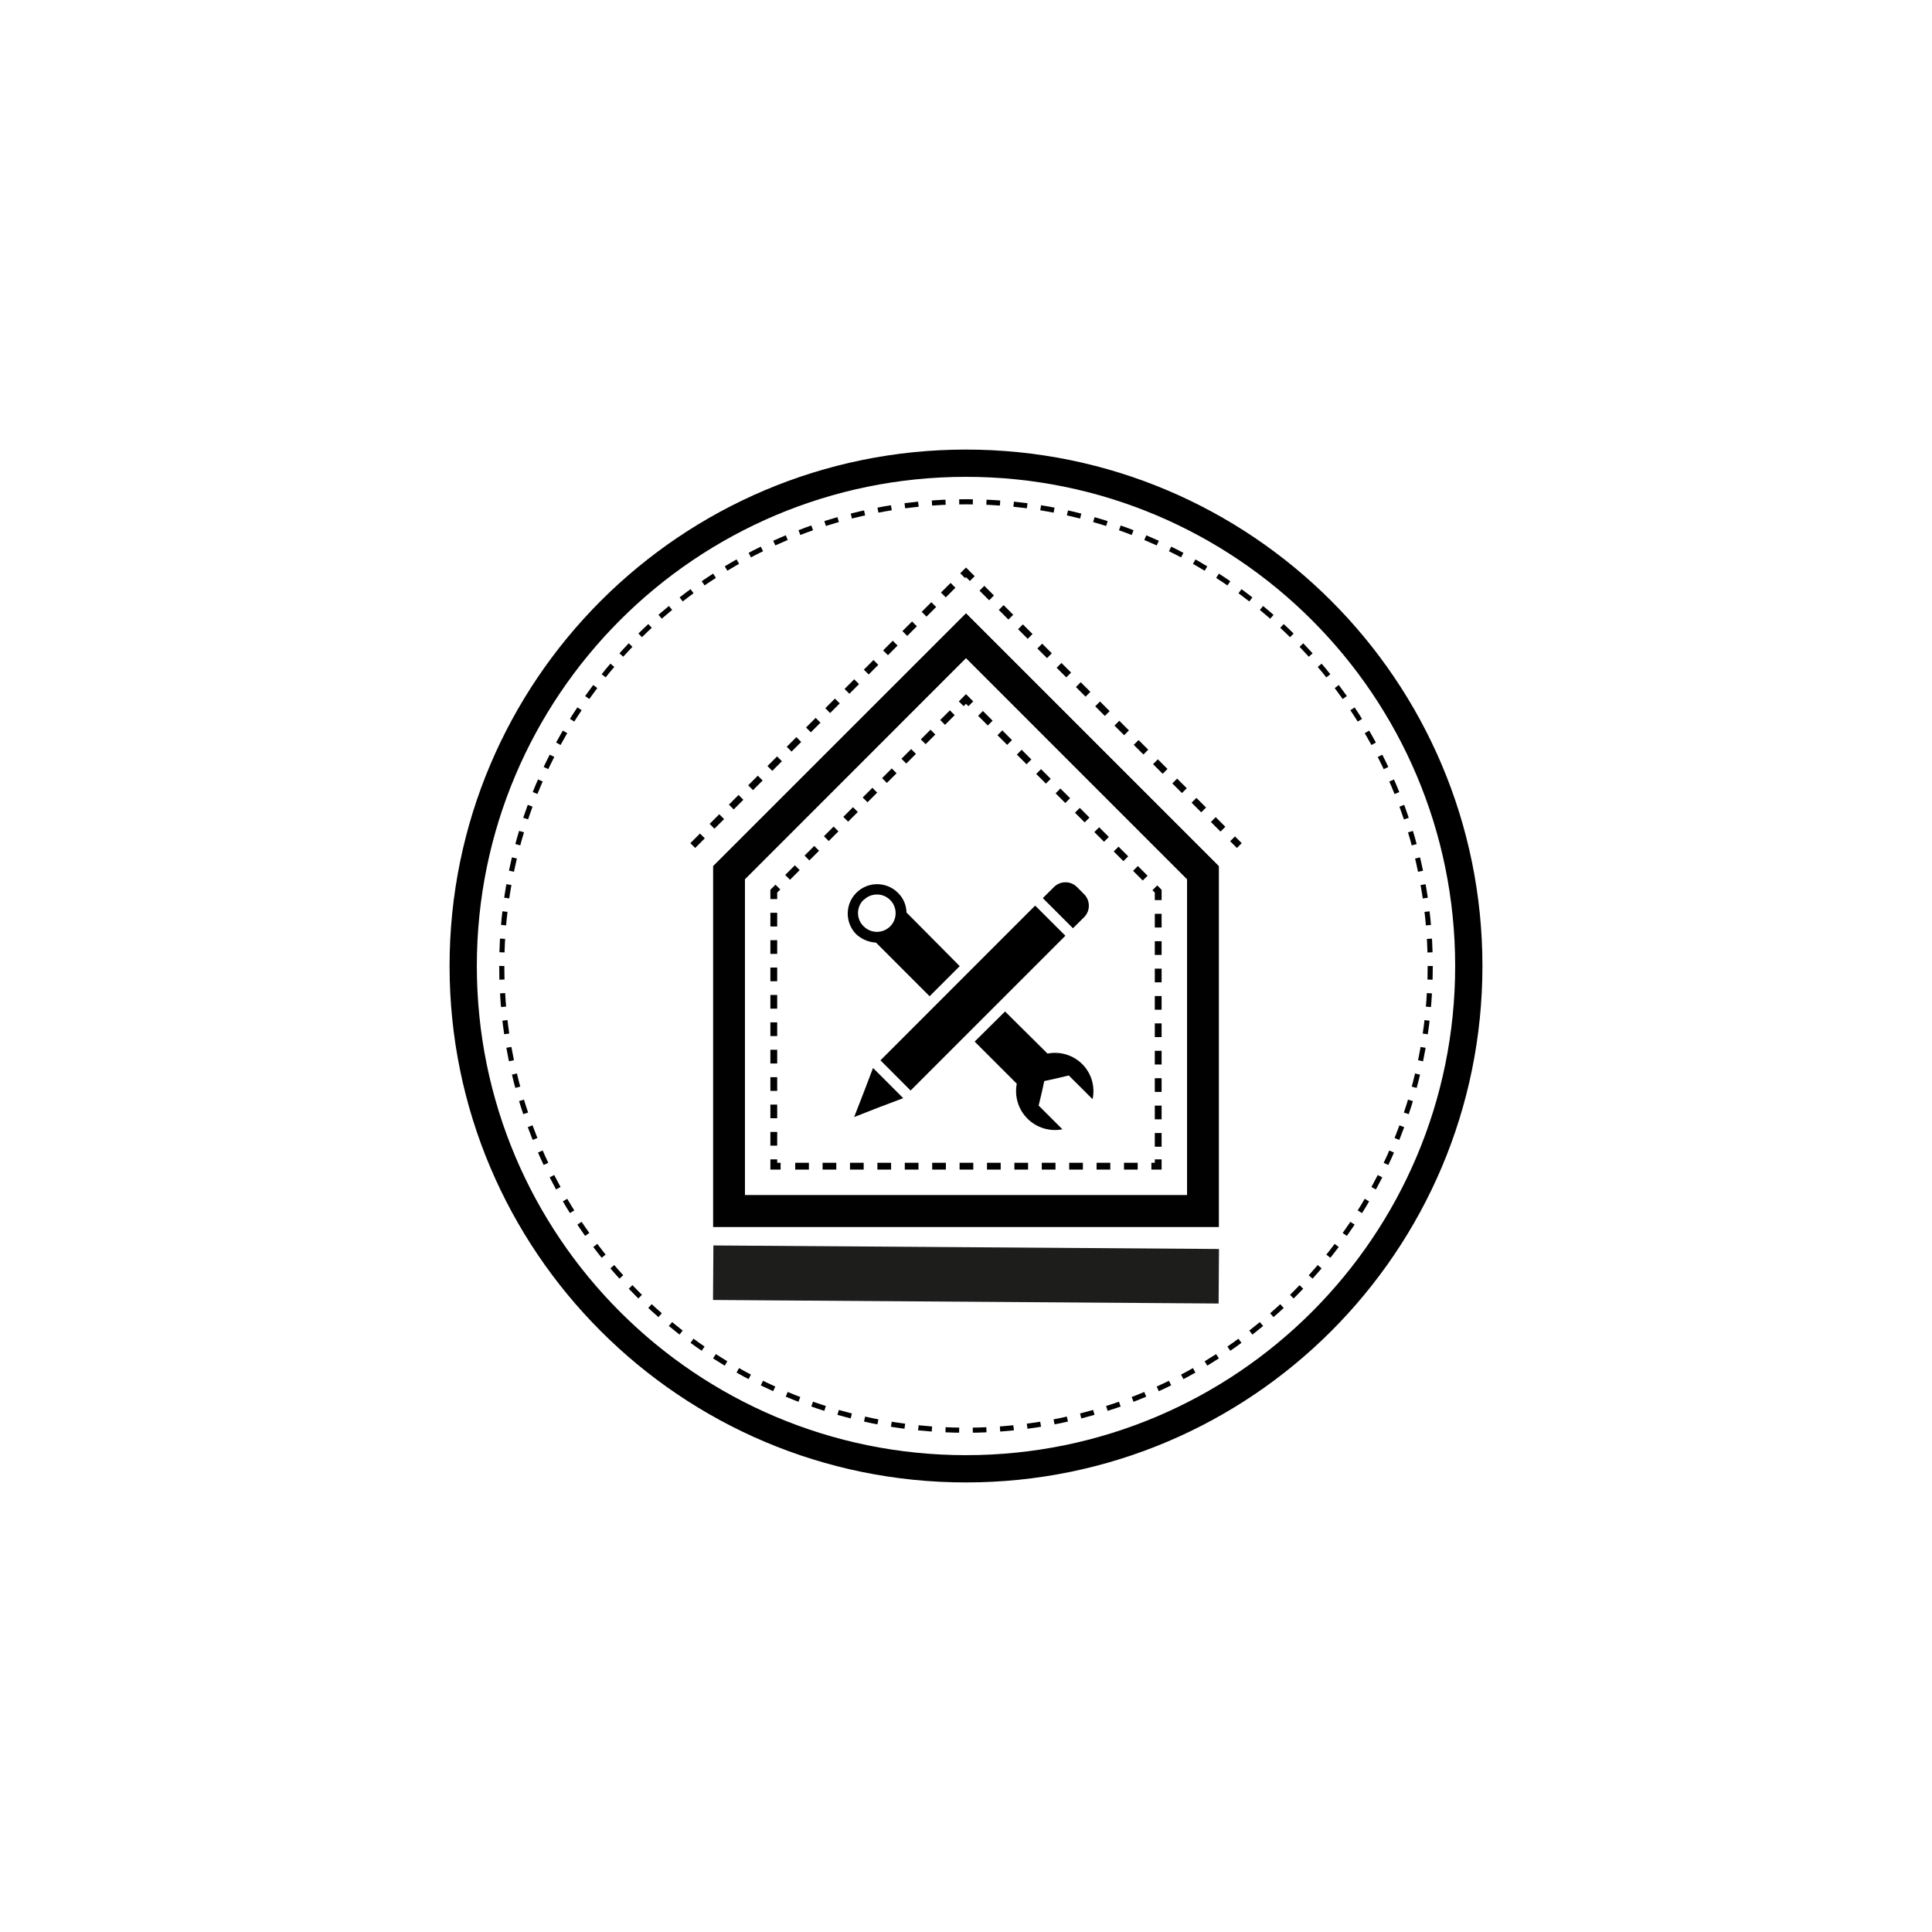
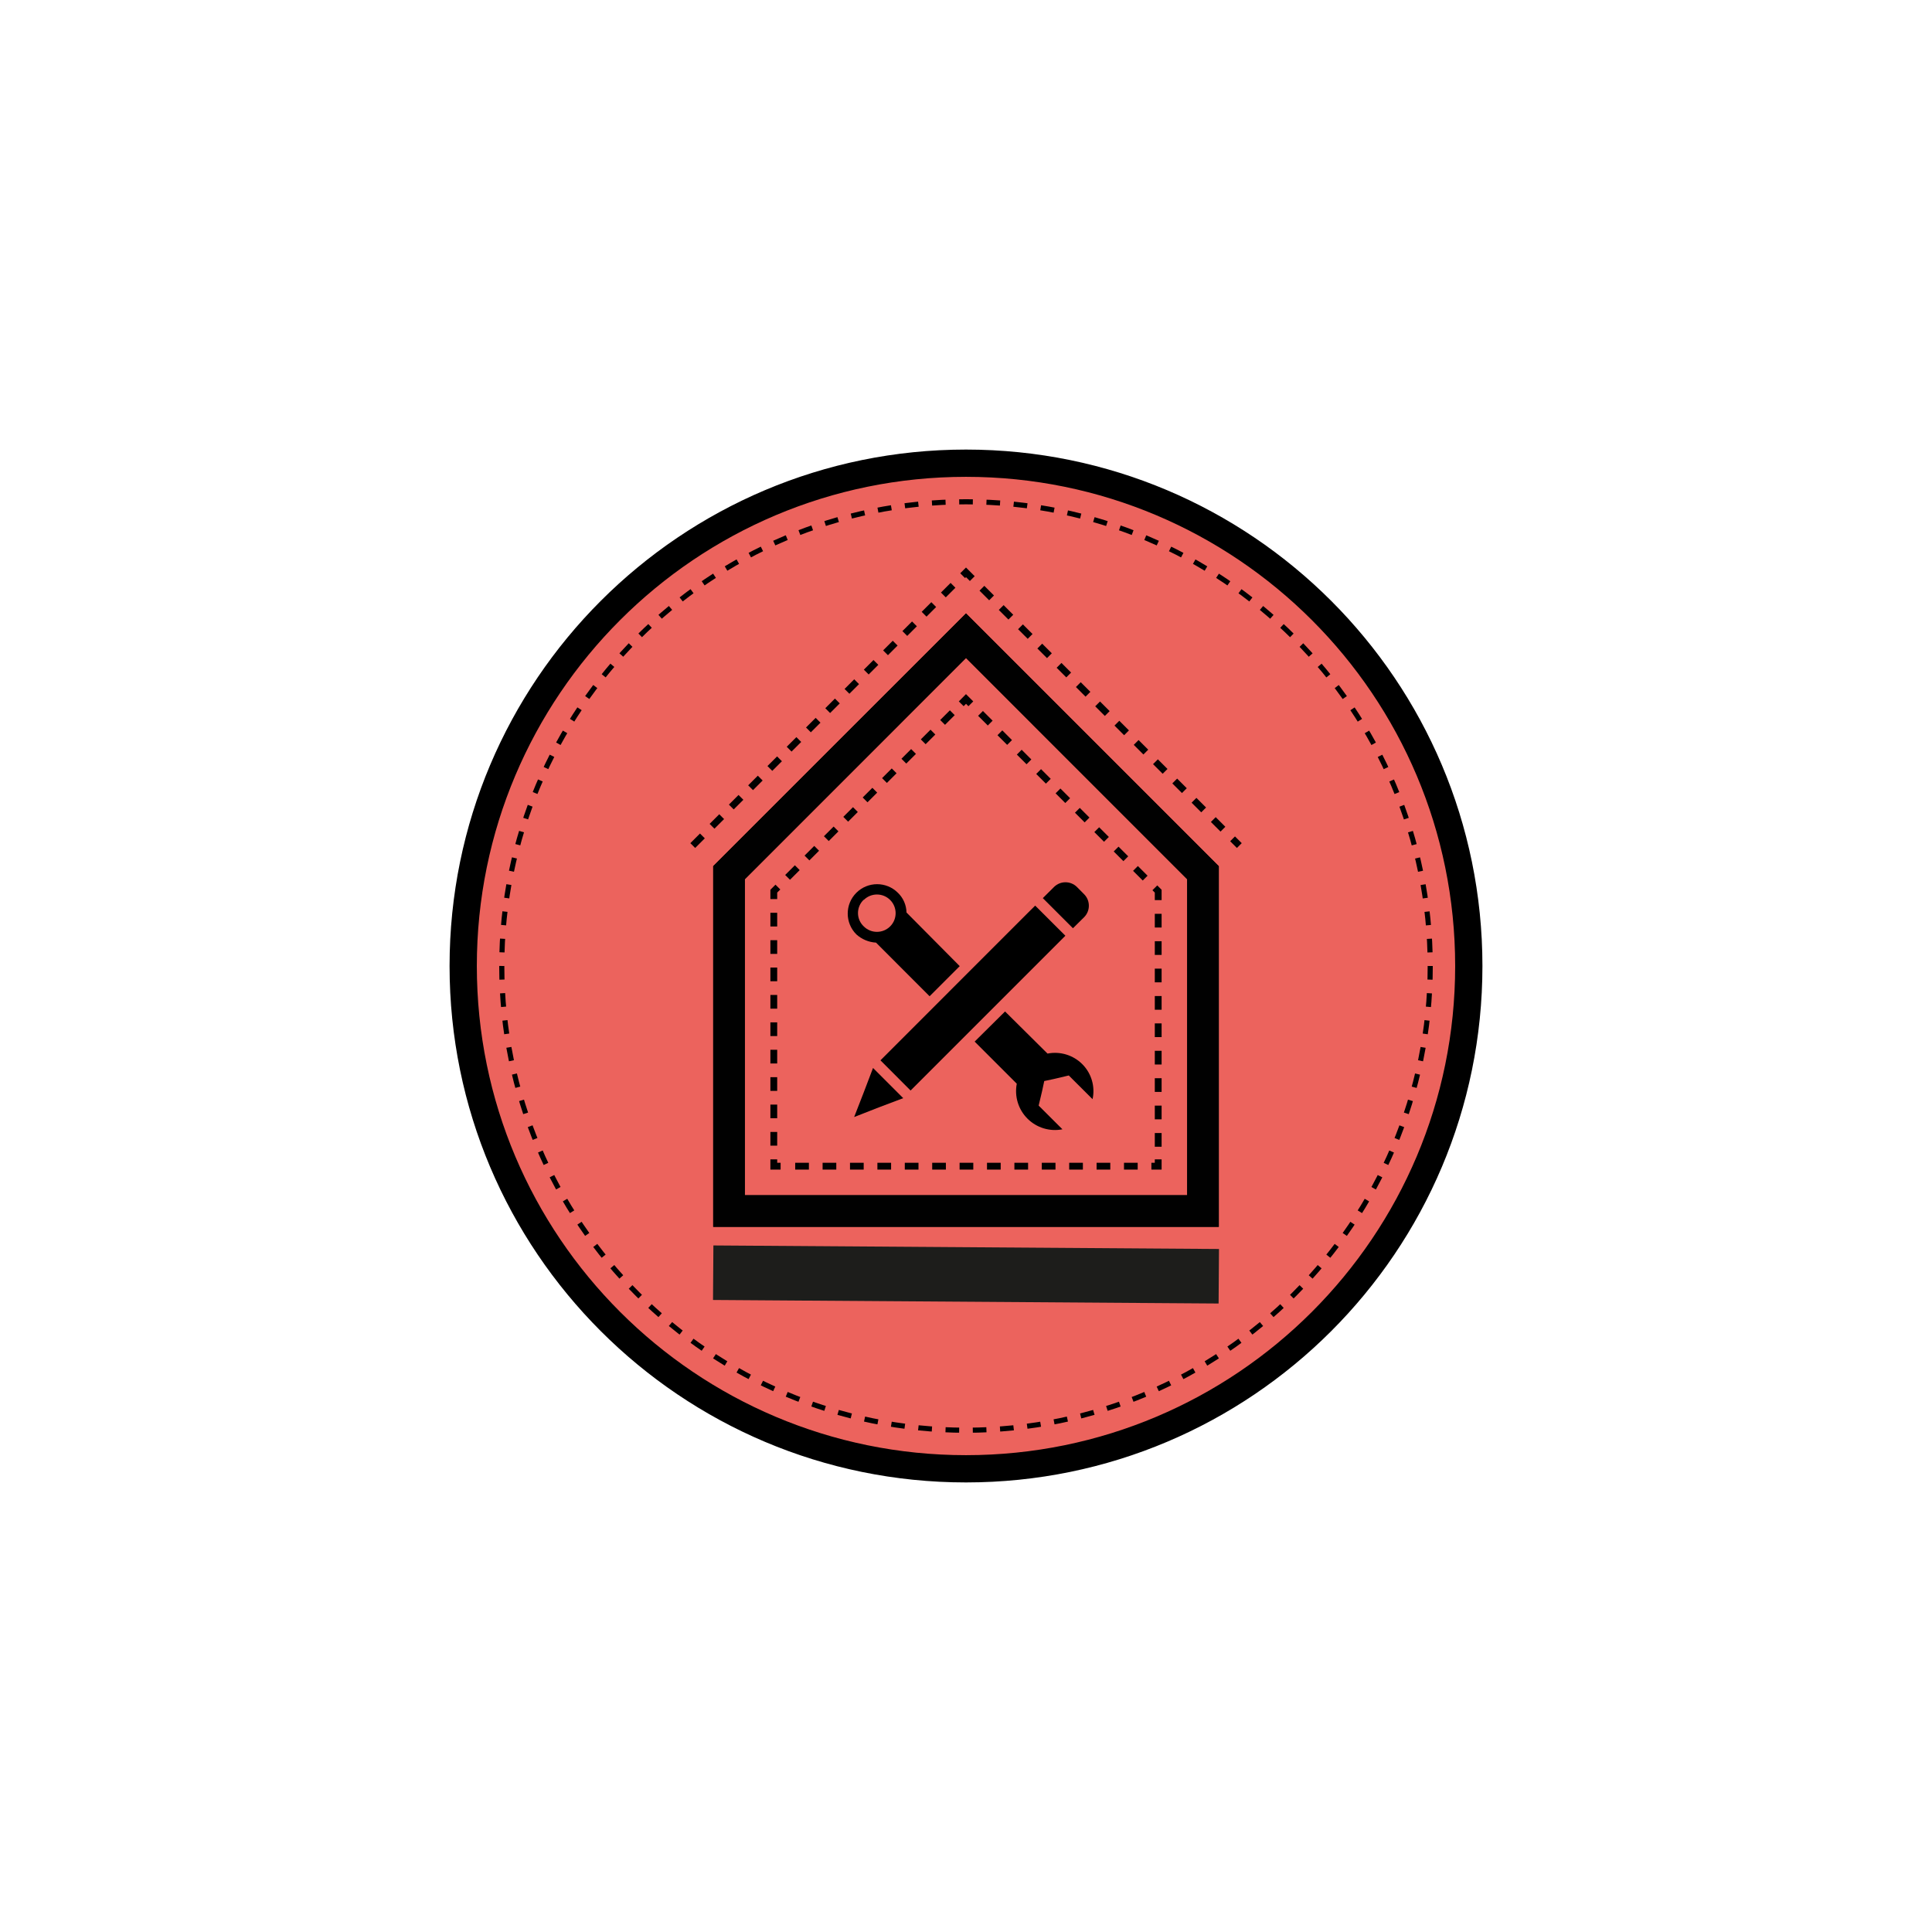
<svg xmlns="http://www.w3.org/2000/svg" viewBox="0 0 283.46 283.46">
-   <circle cx="141.73" cy="141.73" r="73.77" fill="none" stroke="#000" stroke-miterlimit="10" stroke-width="4" />
+   <circle cx="141.73" cy="141.73" r="73.77" fill="#ec635d" stroke="#000" stroke-miterlimit="10" stroke-width="4" />
  <circle cx="141.73" cy="141.73" r="68.11" fill="none" stroke="#000" stroke-miterlimit="10" stroke-width="0.75" stroke-dasharray="2" />
  <polyline points="114.53 171.1 113.53 171.1 113.53 170.1" fill="none" stroke="#010101" stroke-miterlimit="10" />
  <polyline points="113.53 168.09 113.53 130.75 140.32 103.97" fill="none" stroke="#010101" stroke-miterlimit="10" stroke-dasharray="2.01 2.01" />
  <polyline points="141.03 103.26 141.73 102.55 142.44 103.26" fill="none" stroke="#010101" stroke-miterlimit="10" />
  <polyline points="143.86 104.67 169.93 130.75 169.93 169.09" fill="none" stroke="#010101" stroke-miterlimit="10" stroke-dasharray="2.01 2.01" />
  <polyline points="169.93 170.1 169.93 171.1 168.93 171.1" fill="none" stroke="#010101" stroke-miterlimit="10" />
  <line x1="166.92" y1="171.1" x2="115.54" y2="171.1" fill="none" stroke="#010101" stroke-miterlimit="10" stroke-dasharray="2.01 2.01" />
  <path d="M109.28,129v46.36h64.9V129L141.73,96.54Zm-4.64-1.92L141.73,90l37.09,37.09V180H104.64Z" fill="#010101" />
  <path d="M109.28,129v46.36h64.9V129L141.73,96.54Zm-4.64-1.92L141.73,90l37.09,37.09V180H104.64Z" fill="#010101" />
  <line x1="104.64" y1="186.73" x2="178.82" y2="187.25" fill="none" stroke="#1d1d1b" stroke-miterlimit="10" stroke-width="8" />
  <polyline points="101.64 124.06 141.73 83.97 181.83 124.06" fill="none" stroke="#010101" stroke-miterlimit="10" stroke-dasharray="2" />
  <polygon points="128.09 156.69 126.72 160.29 125.32 163.89 128.92 162.48 132.52 161.12 128.09 156.69" />
  <polygon points="151.88 132.87 150.77 133.97 129.18 155.57 133.6 160 155.2 138.4 156.31 137.29 151.88 132.87" />
  <path d="M159.08,134.55a2.39,2.39,0,0,0,0-3.33l-1.09-1.1a2.39,2.39,0,0,0-3.33,0L153,131.77l4.42,4.42Z" />
  <path d="M128.53,138.3l7.86,7.87,4.42-4.42L133,133.88a4.12,4.12,0,0,0-1.26-2.89,4.31,4.31,0,0,0-6.1,6.1A4.7,4.7,0,0,0,128.53,138.3Zm-1.8-6.26a2.74,2.74,0,1,1,0,3.88A2.69,2.69,0,0,1,126.73,132Z" />
  <path d="M158.81,156.15a5.66,5.66,0,0,0-5.12-1.57l-6.23-6.18L143,152.82l6.18,6.18a5.71,5.71,0,0,0,6.7,6.69l-3.49-3.48.51-2.15h0l.31-1.45,1.45-.31h0l2.15-.51,3.49,3.48A5.59,5.59,0,0,0,158.81,156.15Z" />
</svg>
